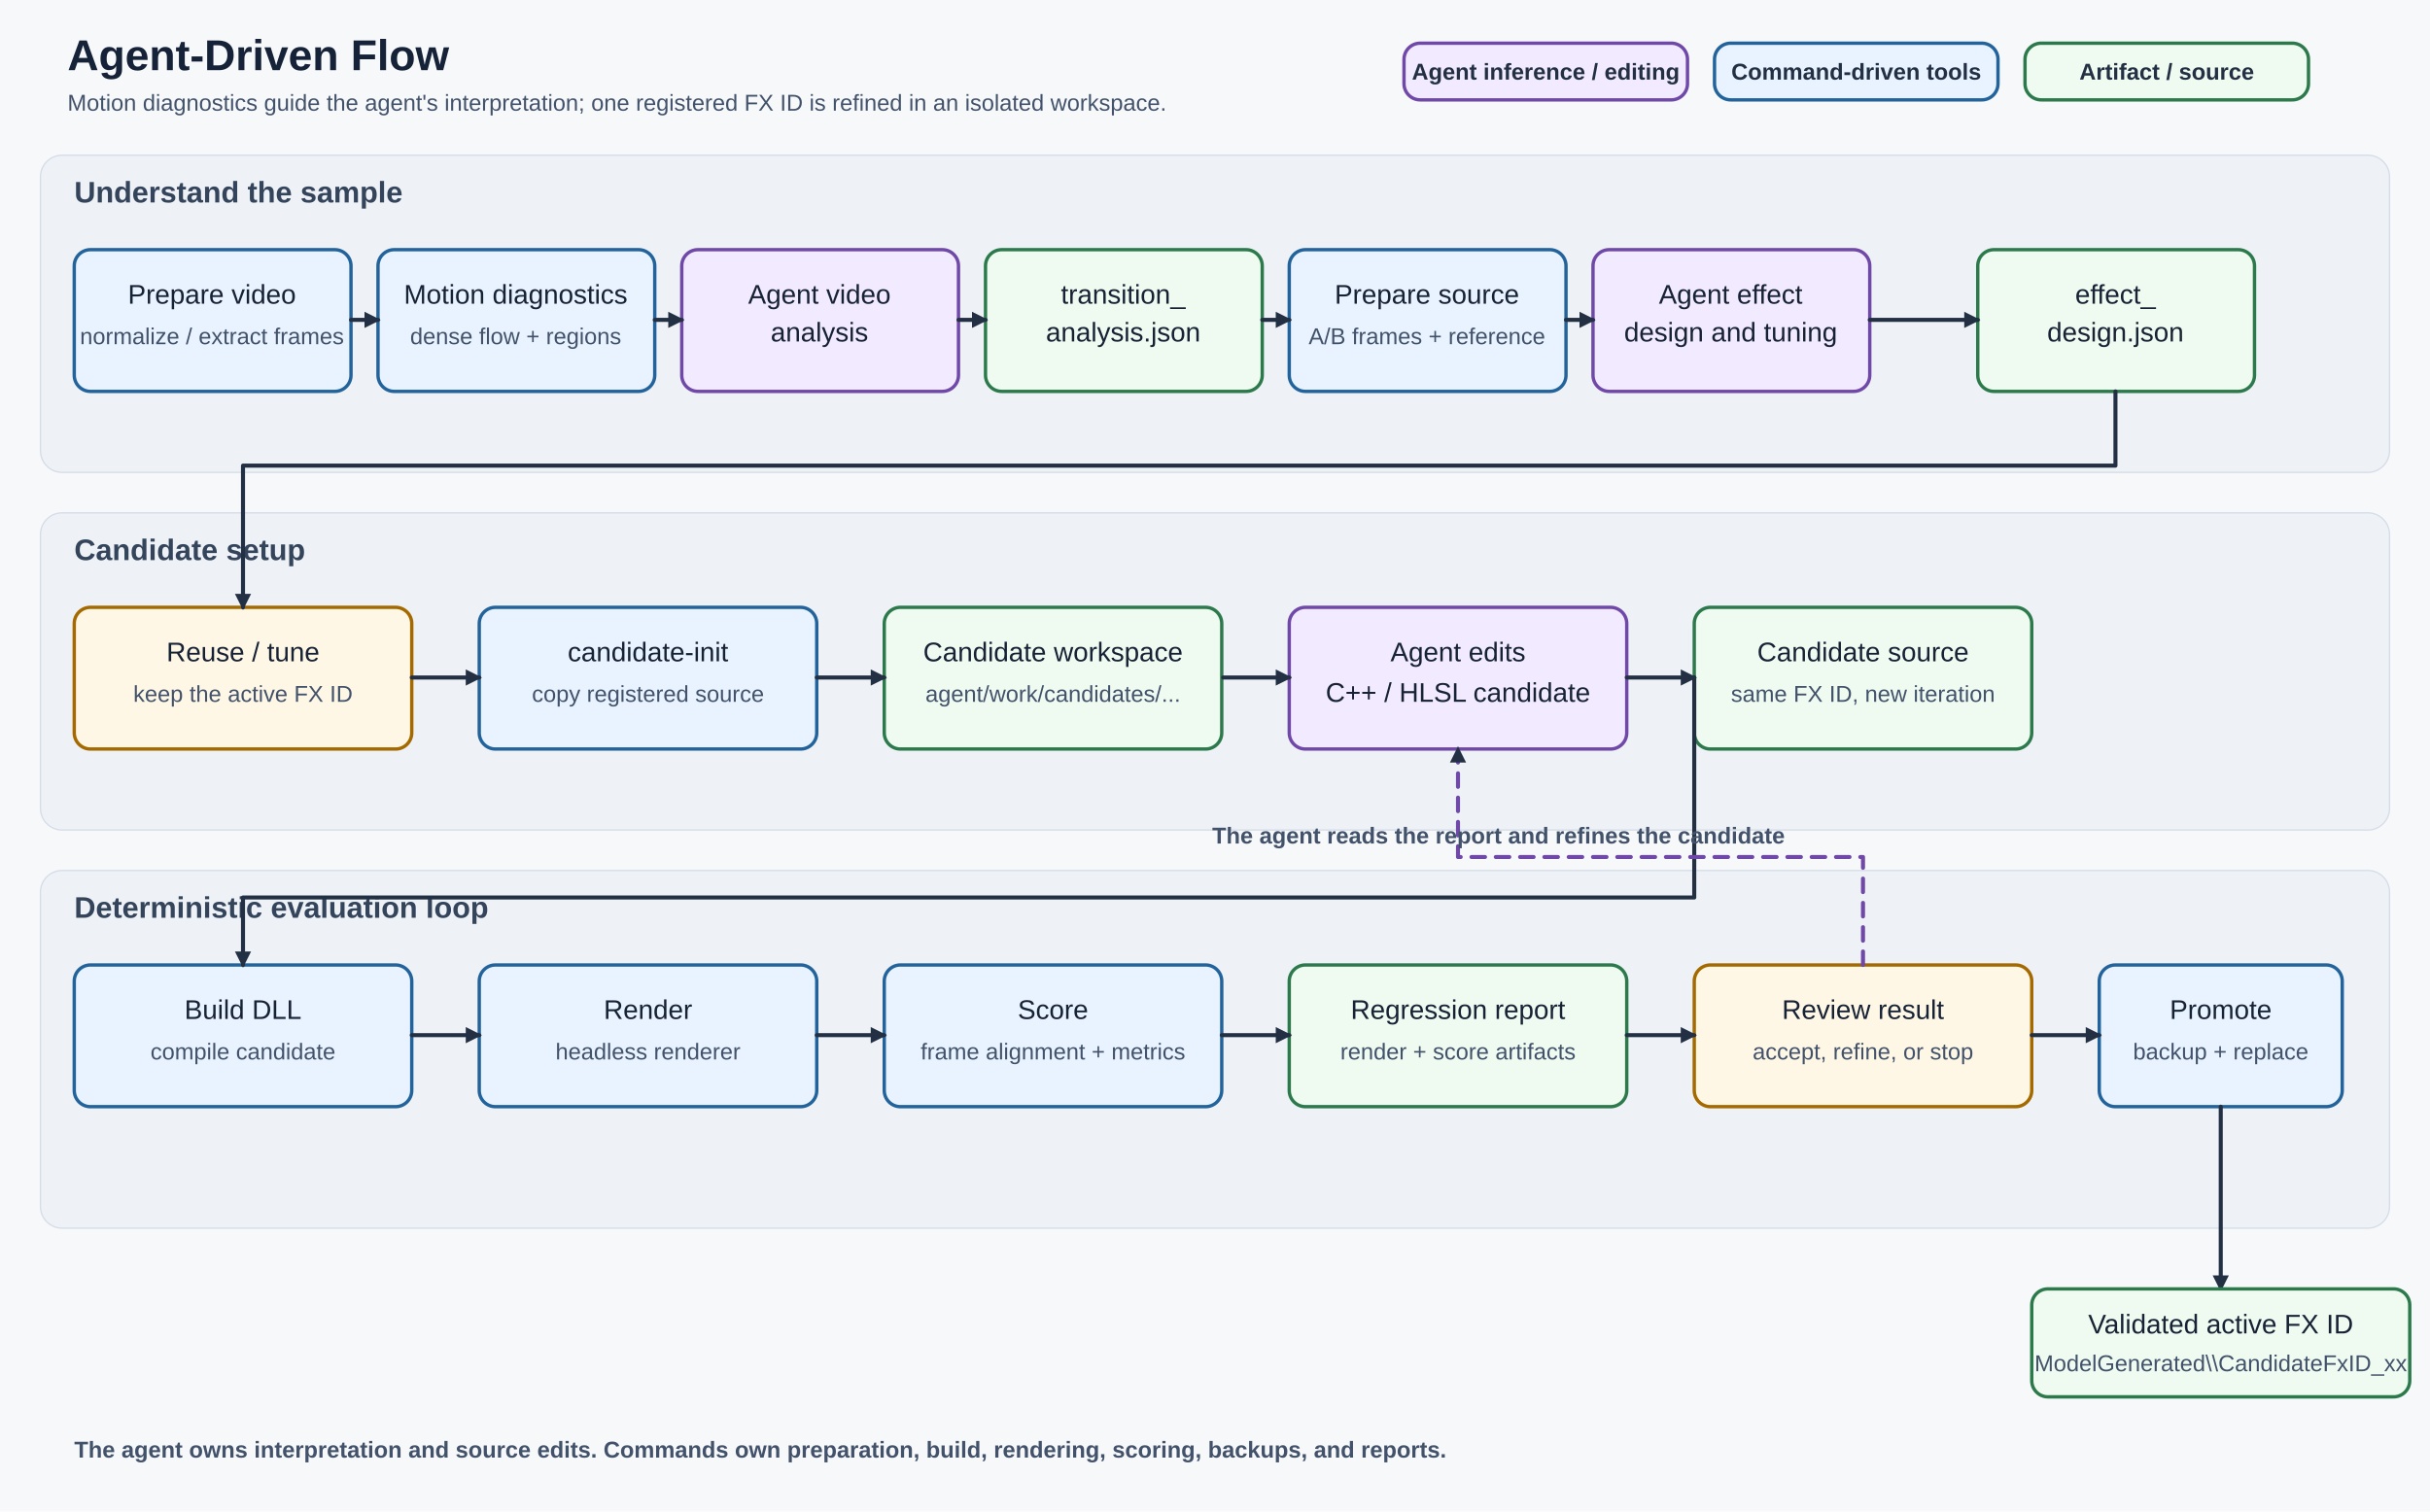
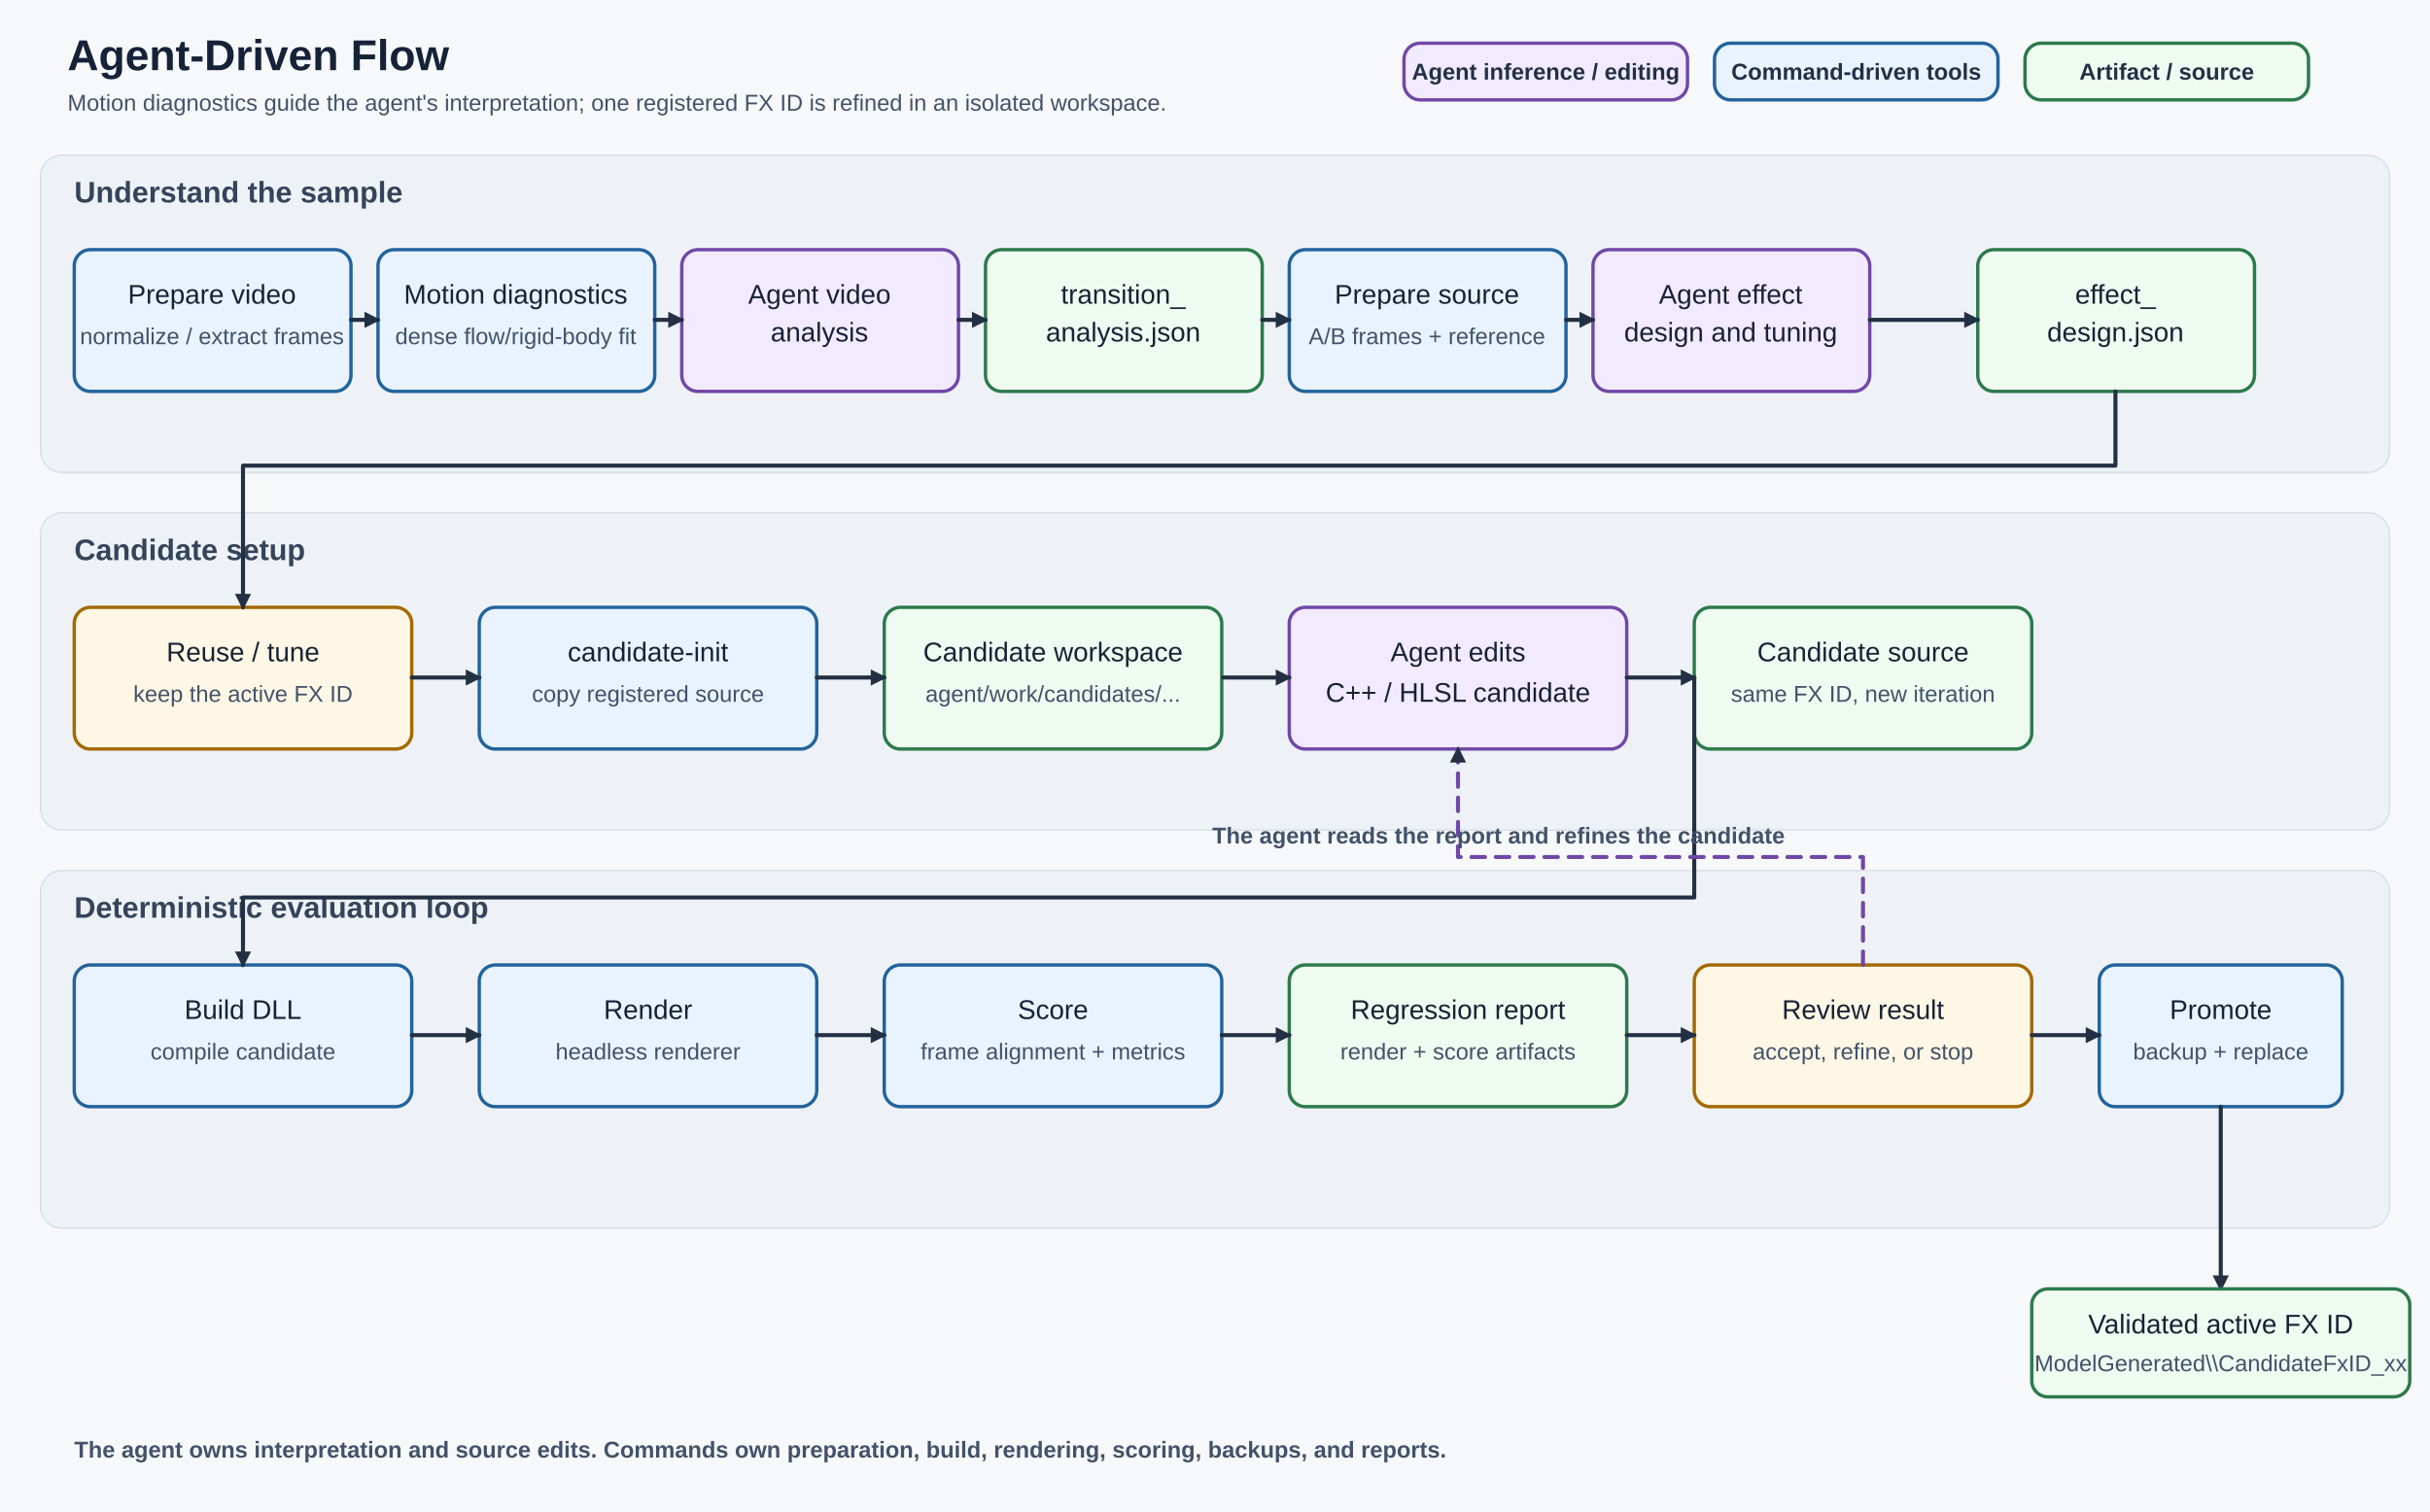
<svg xmlns="http://www.w3.org/2000/svg" width="1800" height="1120" viewBox="0 0 1800 1120" role="img" aria-labelledby="title desc">
  <defs>
    <marker id="arrow" markerWidth="12" markerHeight="12" refX="10" refY="6" orient="auto" markerUnits="userSpaceOnUse">
      <path d="M0,0 L12,6 L0,12 Z" fill="#233044" />
    </marker>
    <style>
      .bg { fill: #f7f8fa; }
      .band { fill: #eef2f7; stroke: #d6dde8; stroke-width: 1; }
      .codex { fill: #f2eaff; stroke: #7048a8; stroke-width: 2.5; rx: 12; ry: 12; }
      .command { fill: #e8f3ff; stroke: #23639b; stroke-width: 2.5; rx: 12; ry: 12; }
      .artifact { fill: #effaf1; stroke: #2c7a4b; stroke-width: 2.5; rx: 12; ry: 12; }
      .decision { fill: #fff7e6; stroke: #a46a00; stroke-width: 2.5; rx: 12; ry: 12; }
      .title { font: 700 32px "Segoe UI", Arial, sans-serif; fill: #152238; }
      .band-title { font: 700 22px "Segoe UI", Arial, sans-serif; fill: #34445b; }
      .text { font: 20px "Segoe UI", Arial, sans-serif; fill: #172235; }
      .small { font: 17px "Segoe UI", Arial, sans-serif; fill: #42526a; }
      .caption { font: 600 17px "Segoe UI", Arial, sans-serif; fill: #42526a; }
      .legend { font: 600 17px "Segoe UI", Arial, sans-serif; fill: #233044; }
      .line { fill: none; stroke: #233044; stroke-width: 3; stroke-linecap: round; stroke-linejoin: round; marker-end: url(#arrow); }
      .loop { fill: none; stroke: #7048a8; stroke-width: 3; stroke-dasharray: 10 8; stroke-linecap: round; stroke-linejoin: round; marker-end: url(#arrow); }
    </style>
  </defs>
  <rect class="bg" x="0" y="0" width="1800" height="1120" />
  <text class="title" x="50" y="52">Agent-Driven Flow</text>
  <text class="small" x="50" y="82">Motion diagnostics guide the agent's interpretation; one registered FX ID is refined in an isolated workspace.</text>
  <rect class="codex" x="1040" y="32" width="210" height="42" />
  <text class="legend" x="1145" y="59" text-anchor="middle">Agent inference / editing</text>
  <rect class="command" x="1270" y="32" width="210" height="42" />
  <text class="legend" x="1375" y="59" text-anchor="middle">Command-driven tools</text>
  <rect class="artifact" x="1500" y="32" width="210" height="42" />
  <text class="legend" x="1605" y="59" text-anchor="middle">Artifact / source</text>
  <rect class="band" x="30" y="115" width="1740" height="235" rx="16" />
  <text class="band-title" x="55" y="150"> Understand the sample</text>
  <rect class="command" x="55" y="185" width="205" height="105" />
  <text class="text" x="157" y="225" text-anchor="middle">Prepare video</text>
  <text class="small" x="157" y="255" text-anchor="middle">normalize / extract frames</text>
  <rect class="command" x="280" y="185" width="205" height="105" />
  <text class="text" x="382" y="225" text-anchor="middle">Motion diagnostics</text>
-   <text class="small" x="382" y="255" text-anchor="middle">dense flow + regions</text>
+   <text class="small" x="382" y="255" text-anchor="middle">dense flow/rigid-body fit</text>
  <rect class="codex" x="505" y="185" width="205" height="105" />
  <text class="text" x="607" y="225" text-anchor="middle">Agent video</text>
  <text class="text" x="607" y="253" text-anchor="middle">analysis</text>
  <rect class="artifact" x="730" y="185" width="205" height="105" />
  <text class="text" x="832" y="225" text-anchor="middle">transition_</text>
  <text class="text" x="832" y="253" text-anchor="middle">analysis.json</text>
  <rect class="command" x="955" y="185" width="205" height="105" />
  <text class="text" x="1057" y="225" text-anchor="middle">Prepare source</text>
  <text class="small" x="1057" y="255" text-anchor="middle">A/B frames + reference</text>
  <rect class="codex" x="1180" y="185" width="205" height="105" />
  <text class="text" x="1282" y="225" text-anchor="middle">Agent effect</text>
  <text class="text" x="1282" y="253" text-anchor="middle">design and tuning</text>
  <rect class="artifact" x="1465" y="185" width="205" height="105" />
  <text class="text" x="1567" y="225" text-anchor="middle">effect_</text>
  <text class="text" x="1567" y="253" text-anchor="middle">design.json</text>
  <path class="line" d="M260 237 H280" />
  <path class="line" d="M485 237 H505" />
  <path class="line" d="M710 237 H730" />
  <path class="line" d="M935 237 H955" />
  <path class="line" d="M1160 237 H1180" />
  <path class="line" d="M1385 237 H1465" />
  <rect class="band" x="30" y="380" width="1740" height="235" rx="16" />
  <text class="band-title" x="55" y="415">Candidate setup</text>
  <rect class="decision" x="55" y="450" width="250" height="105" />
  <text class="text" x="180" y="490" text-anchor="middle">Reuse / tune</text>
  <text class="small" x="180" y="520" text-anchor="middle">keep the active FX ID</text>
  <rect class="command" x="355" y="450" width="250" height="105" />
  <text class="text" x="480" y="490" text-anchor="middle">candidate-init</text>
  <text class="small" x="480" y="520" text-anchor="middle">copy registered source</text>
  <rect class="artifact" x="655" y="450" width="250" height="105" />
  <text class="text" x="780" y="490" text-anchor="middle">Candidate workspace</text>
  <text class="small" x="780" y="520" text-anchor="middle">agent/work/candidates/...</text>
  <rect class="codex" x="955" y="450" width="250" height="105" />
  <text class="text" x="1080" y="490" text-anchor="middle">Agent edits</text>
  <text class="text" x="1080" y="520" text-anchor="middle">C++ / HLSL candidate</text>
  <rect class="artifact" x="1255" y="450" width="250" height="105" />
  <text class="text" x="1380" y="490" text-anchor="middle">Candidate source</text>
  <text class="small" x="1380" y="520" text-anchor="middle">same FX ID, new iteration</text>
  <path class="line" d="M305 502 H355" />
  <path class="line" d="M605 502 H655" />
  <path class="line" d="M906 502 H955" />
  <path class="line" d="M1205 502 H1255" />
  <path class="line" d="M1567 290 V345 H180 V450" />
  <rect class="band" x="30" y="645" width="1740" height="265" rx="16" />
  <text class="band-title" x="55" y="680">Deterministic evaluation loop</text>
  <rect class="command" x="55" y="715" width="250" height="105" />
  <text class="text" x="180" y="755" text-anchor="middle">Build DLL</text>
  <text class="small" x="180" y="785" text-anchor="middle">compile candidate</text>
  <rect class="command" x="355" y="715" width="250" height="105" />
  <text class="text" x="480" y="755" text-anchor="middle">Render</text>
  <text class="small" x="480" y="785" text-anchor="middle">headless renderer</text>
  <rect class="command" x="655" y="715" width="250" height="105" />
  <text class="text" x="780" y="755" text-anchor="middle">Score</text>
  <text class="small" x="780" y="785" text-anchor="middle">frame alignment + metrics</text>
  <rect class="artifact" x="955" y="715" width="250" height="105" />
  <text class="text" x="1080" y="755" text-anchor="middle">Regression report</text>
  <text class="small" x="1080" y="785" text-anchor="middle">render + score artifacts</text>
  <rect class="decision" x="1255" y="715" width="250" height="105" />
  <text class="text" x="1380" y="755" text-anchor="middle">Review result</text>
  <text class="small" x="1380" y="785" text-anchor="middle">accept, refine, or stop</text>
  <rect class="command" x="1555" y="715" width="180" height="105" />
  <text class="text" x="1645" y="755" text-anchor="middle">Promote</text>
  <text class="small" x="1645" y="785" text-anchor="middle">backup + replace</text>
  <path class="line" d="M1255 502 V665 H180 V715" />
  <path class="line" d="M305 767 H355" />
  <path class="line" d="M605 767 H655" />
  <path class="line" d="M905 767 H955" />
  <path class="line" d="M1205 767 H1255" />
  <path class="line" d="M1505 767 H1555" />
  <path class="loop" d="M1380 715 V635 H1080 V555" />
  <text class="caption" x="1110" y="625" text-anchor="middle">The agent reads the report and refines the candidate</text>
  <path class="line" d="M1645 820 V865 H1645 V955" />
  <rect class="artifact" x="1505" y="955" width="280" height="80" />
  <text class="text" x="1645" y="988" text-anchor="middle">Validated active FX ID</text>
  <text class="small" x="1645" y="1016" text-anchor="middle">ModelGenerated\\CandidateFxID_xx</text>
  <text class="caption" x="55" y="1080">The agent owns interpretation and source edits. Commands own preparation, build, rendering, scoring, backups, and reports.</text>
</svg>
